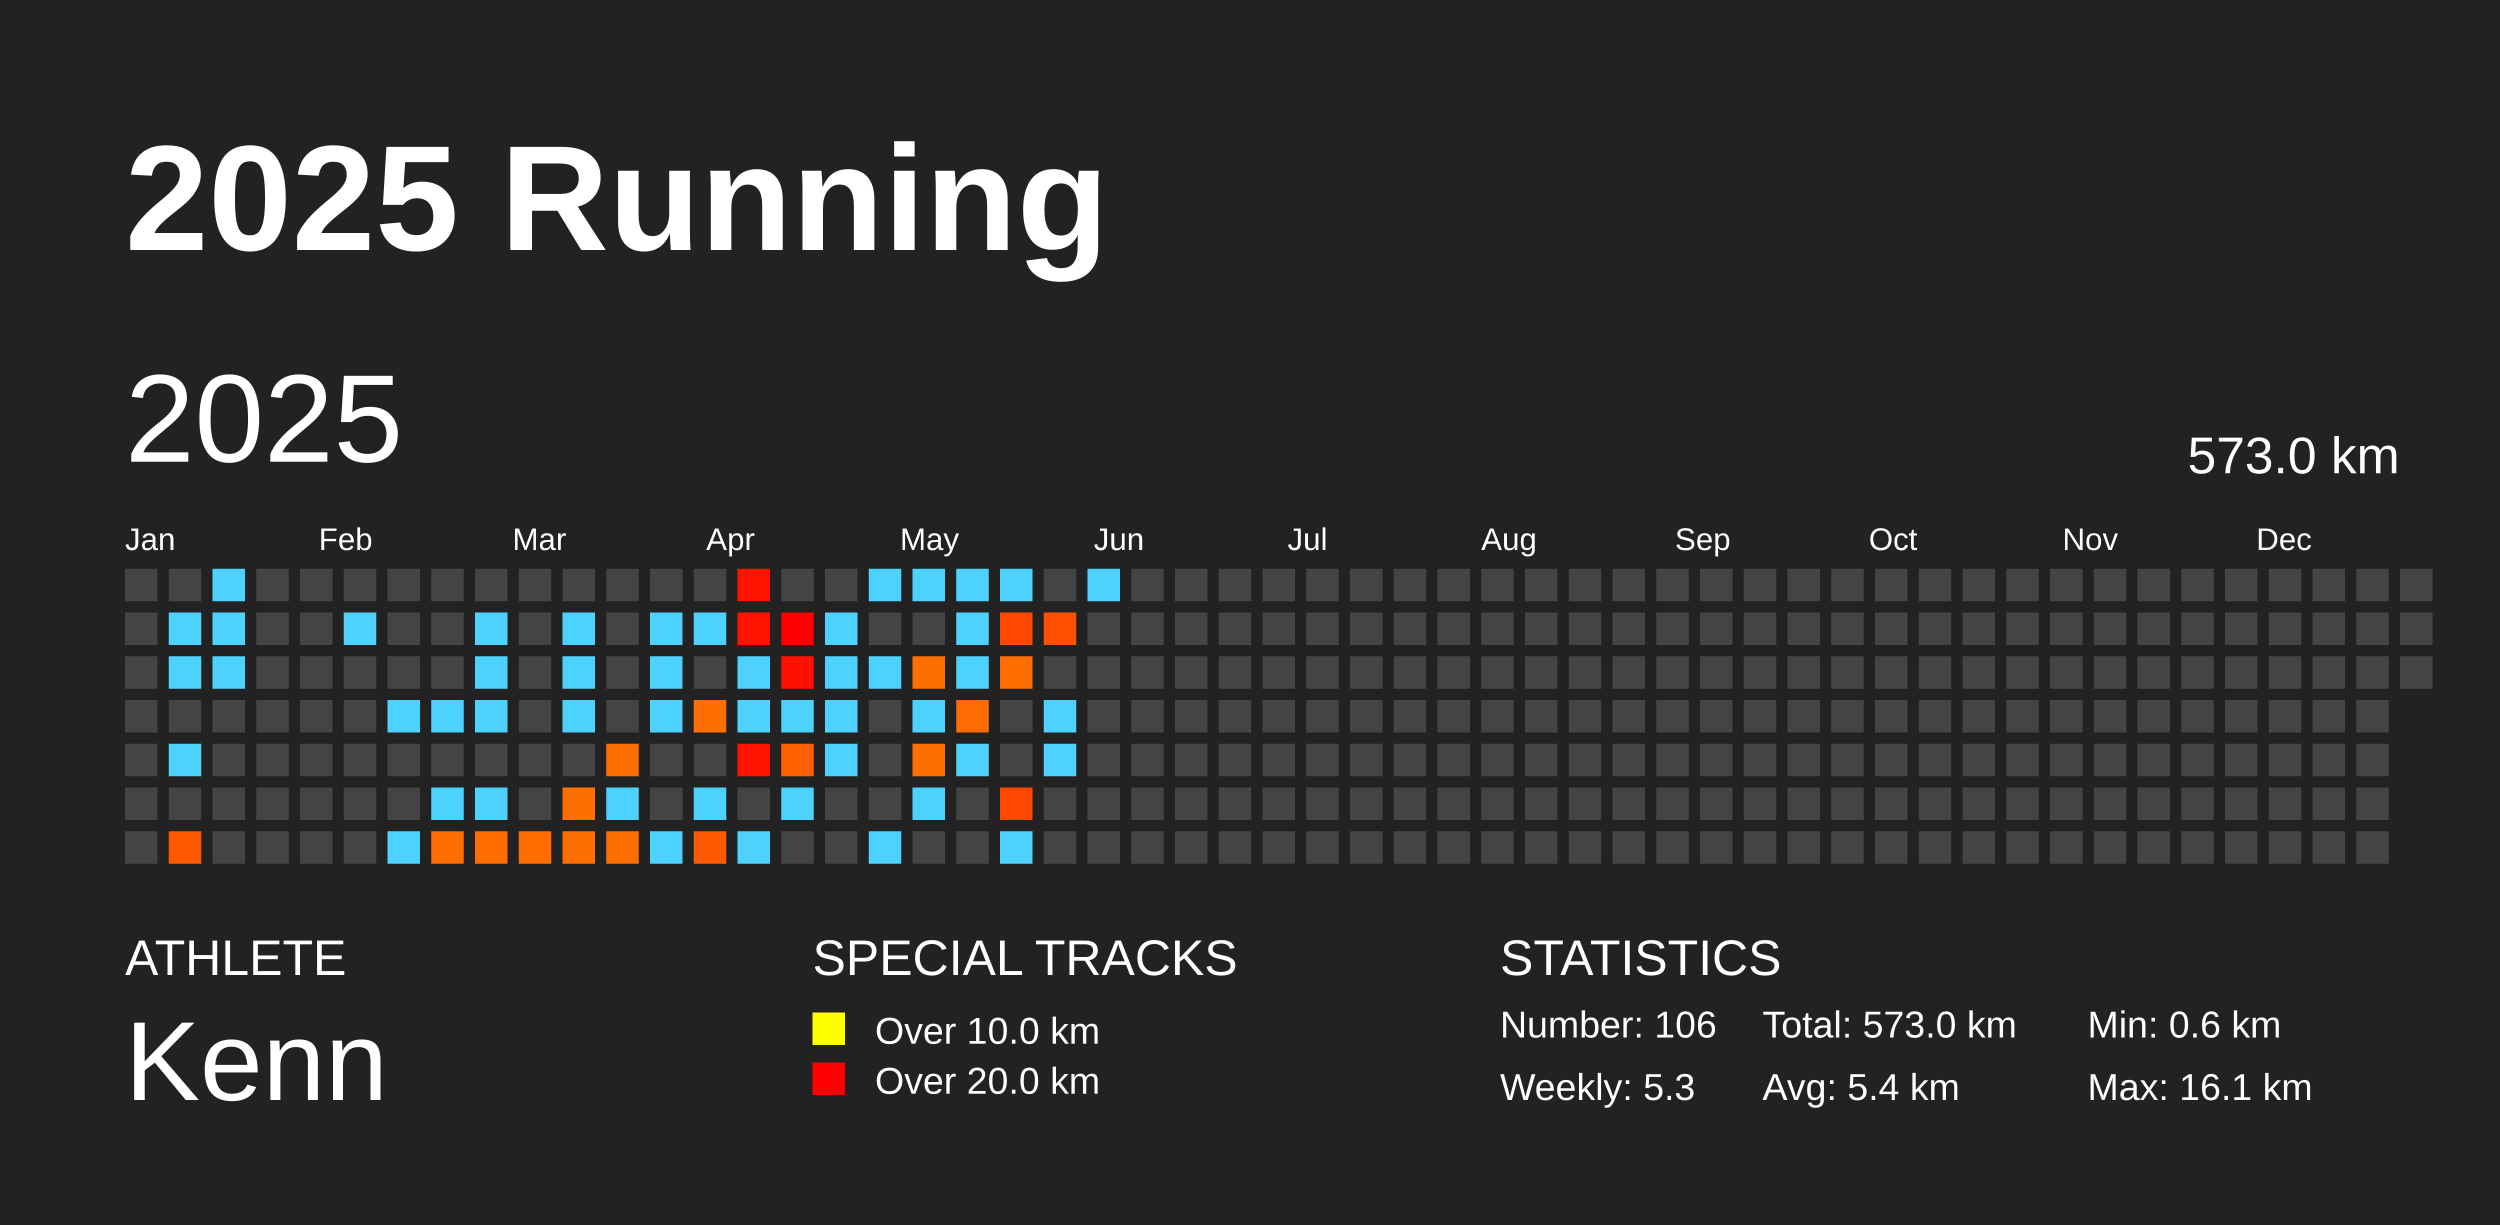
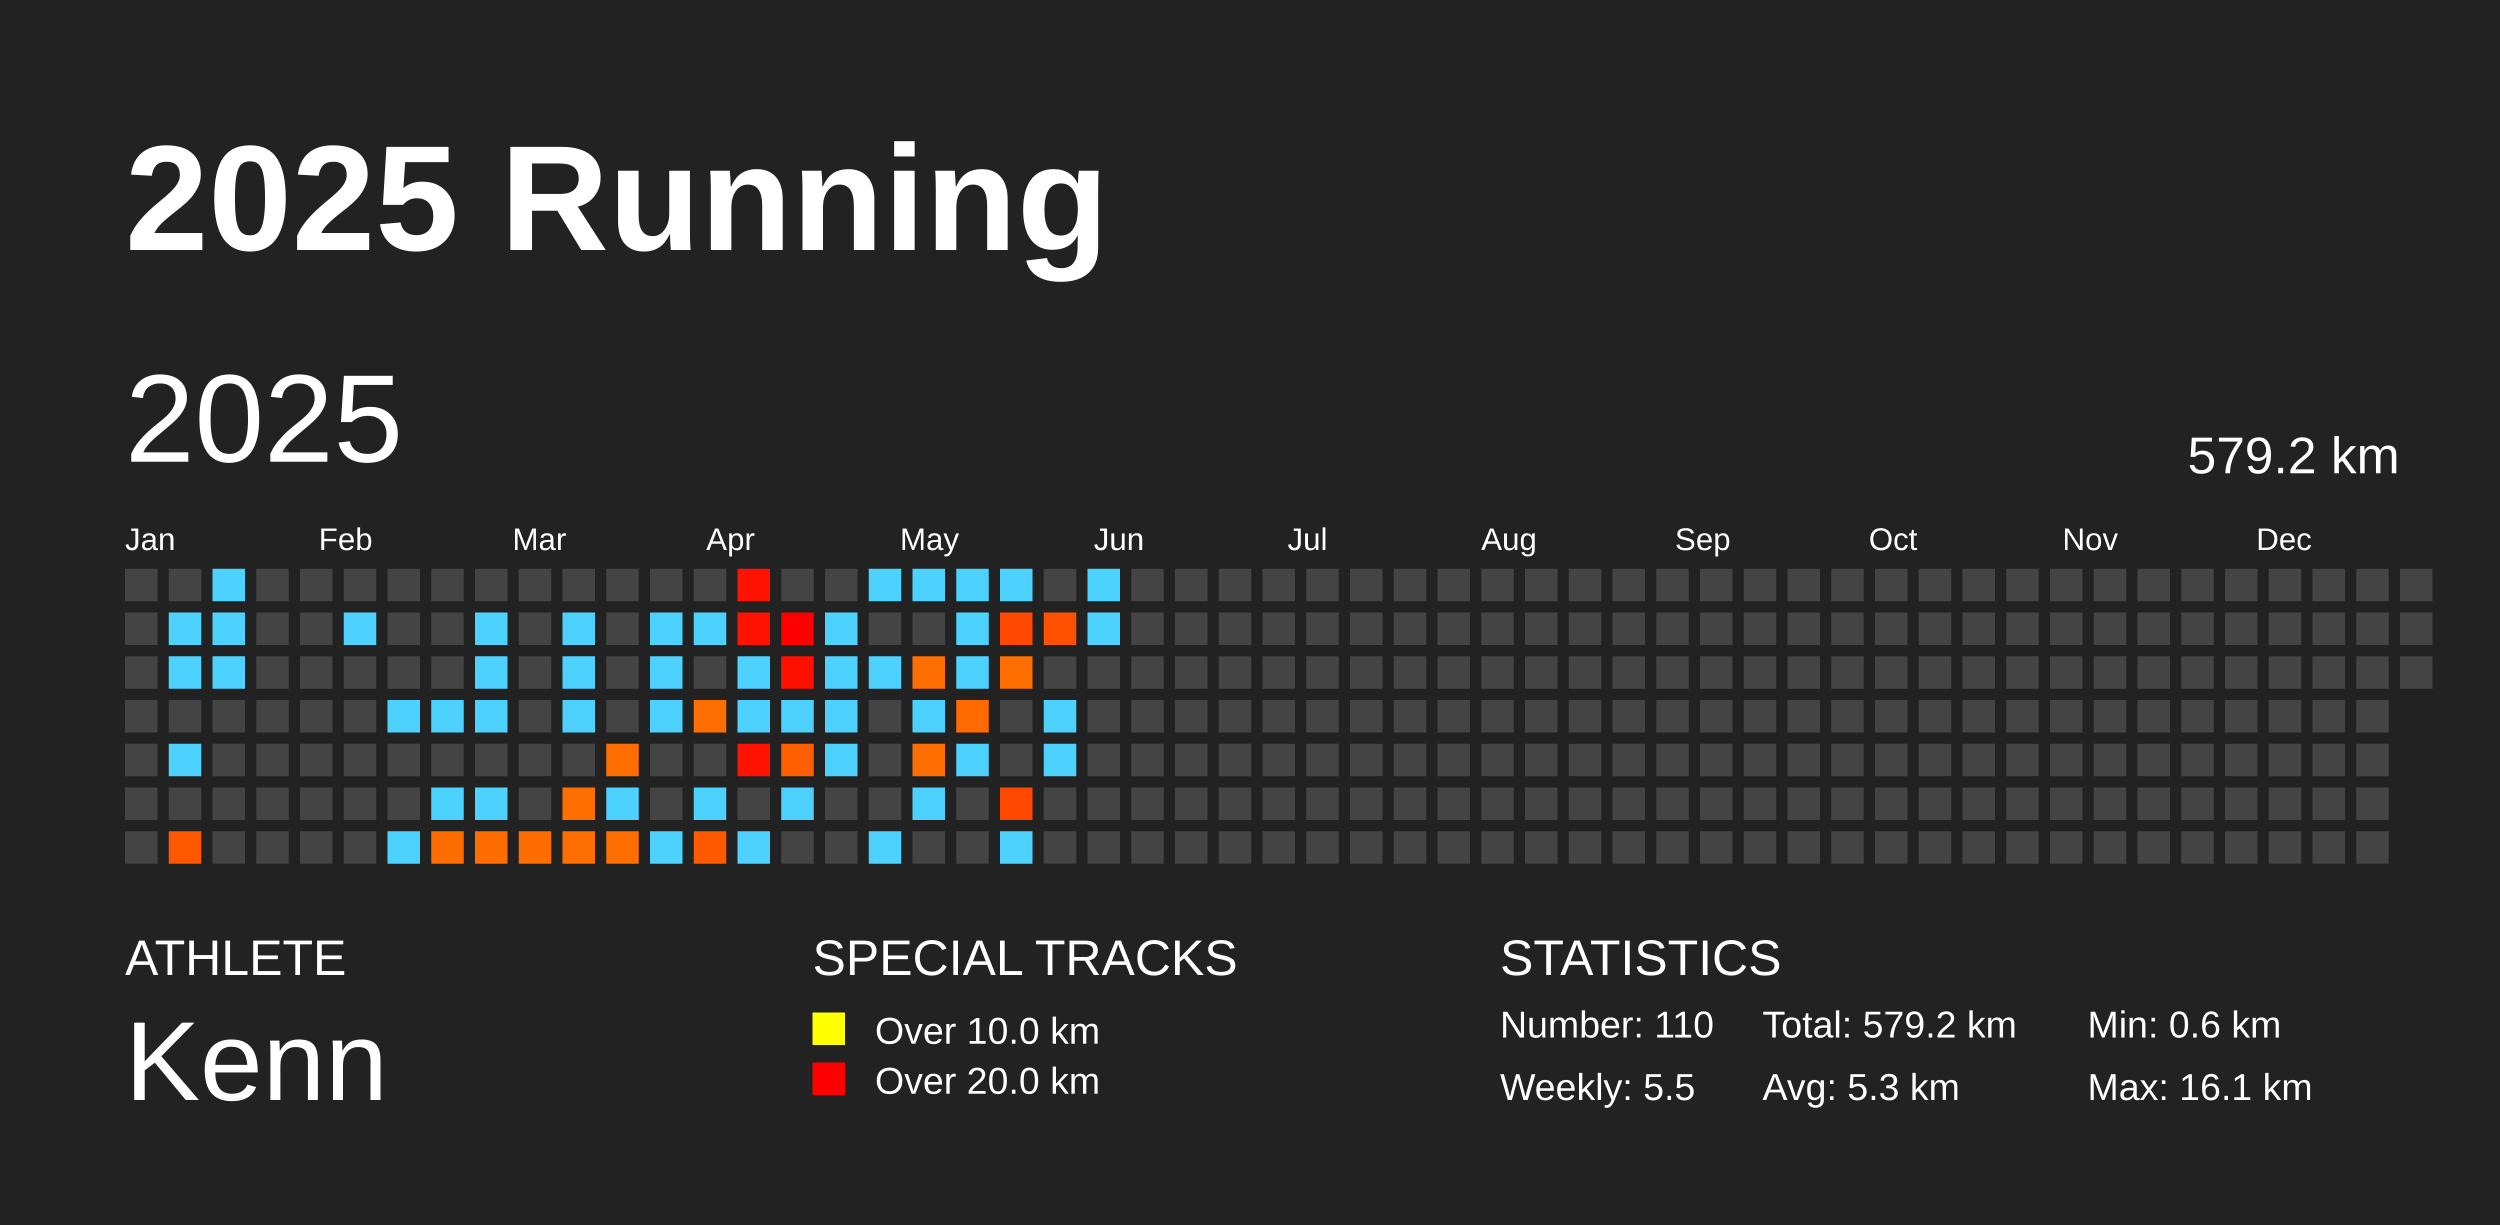
<svg xmlns="http://www.w3.org/2000/svg" baseProfile="full" height="98mm" version="1.1" viewBox="0,0,200,98" width="200mm">
  <defs />
  <rect fill="#222222" height="98" width="200" x="0" y="0" />
  <text fill="#FFFFFF" style="font-size:12px; font-family:Arial; font-weight:bold;" x="10" y="20">2025 Running</text>
  <text fill="#FFFFFF" style="font-size:4px; font-family:Arial" x="10" y="78">ATHLETE</text>
  <text fill="#FFFFFF" style="font-size:9px; font-family:Arial" x="10" y="88">Kenn</text>
  <text fill="#FFFFFF" style="font-size:4px; font-family:Arial" x="65" y="78">SPECIAL TRACKS</text>
  <rect fill="yellow" height="2.6" width="2.6" x="65" y="81" />
  <text fill="#FFFFFF" style="font-size:3px; font-family:Arial" x="70" y="83.5">Over 10.0 km</text>
  <rect fill="red" height="2.6" width="2.6" x="65" y="85" />
  <text fill="#FFFFFF" style="font-size:3px; font-family:Arial" x="70" y="87.5">Over 20.0 km</text>
  <text fill="#FFFFFF" style="font-size:4px; font-family:Arial" x="120" y="78">STATISTICS</text>
-   <text fill="#FFFFFF" style="font-size:3px; font-family:Arial" x="120" y="83">Number: 106</text>
-   <text fill="#FFFFFF" style="font-size:3px; font-family:Arial" x="120" y="88">Weekly: 5.3</text>
-   <text fill="#FFFFFF" style="font-size:3px; font-family:Arial" x="141" y="83">Total: 573.0 km</text>
-   <text fill="#FFFFFF" style="font-size:3px; font-family:Arial" x="141" y="88">Avg: 5.4 km</text>
+   <text fill="#FFFFFF" style="font-size:3px; font-family:Arial" x="120" y="83">Number: 110</text>
+   <text fill="#FFFFFF" style="font-size:3px; font-family:Arial" x="120" y="88">Weekly: 5.5</text>
+   <text fill="#FFFFFF" style="font-size:3px; font-family:Arial" x="141" y="83">Total: 579.2 km</text>
+   <text fill="#FFFFFF" style="font-size:3px; font-family:Arial" x="141" y="88">Avg: 5.3 km</text>
  <text fill="#FFFFFF" style="font-size:3px; font-family:Arial" x="167" y="83">Min: 0.6 km</text>
  <text fill="#FFFFFF" style="font-size:3px; font-family:Arial" x="167" y="88">Max: 16.1 km</text>
  <text dominant-baseline="hanging" fill="#FFFFFF" style="font-size:10.0px; font-family:Arial;" x="10" y="30">2025</text>
-   <text dominant-baseline="hanging" fill="#FFFFFF" style="font-size:4.125px; font-family:Arial;" x="175" y="35">573.0 km</text>
+   <text dominant-baseline="hanging" fill="#FFFFFF" style="font-size:4.125px; font-family:Arial;" x="175" y="35">579.2 km</text>
  <text fill="#FFFFFF" style="font-size:2.5px; font-family:Arial" x="10.0" y="44">Jan</text>
  <text fill="#FFFFFF" style="font-size:2.5px; font-family:Arial" x="25.5" y="44">Feb</text>
  <text fill="#FFFFFF" style="font-size:2.5px; font-family:Arial" x="41.0" y="44">Mar</text>
  <text fill="#FFFFFF" style="font-size:2.5px; font-family:Arial" x="56.5" y="44">Apr</text>
  <text fill="#FFFFFF" style="font-size:2.5px; font-family:Arial" x="72.0" y="44">May</text>
  <text fill="#FFFFFF" style="font-size:2.5px; font-family:Arial" x="87.5" y="44">Jun</text>
  <text fill="#FFFFFF" style="font-size:2.5px; font-family:Arial" x="103.0" y="44">Jul</text>
  <text fill="#FFFFFF" style="font-size:2.5px; font-family:Arial" x="118.5" y="44">Aug</text>
  <text fill="#FFFFFF" style="font-size:2.5px; font-family:Arial" x="134.0" y="44">Sep</text>
  <text fill="#FFFFFF" style="font-size:2.5px; font-family:Arial" x="149.5" y="44">Oct</text>
  <text fill="#FFFFFF" style="font-size:2.5px; font-family:Arial" x="165.0" y="44">Nov</text>
  <text fill="#FFFFFF" style="font-size:2.5px; font-family:Arial" x="180.5" y="44">Dec</text>
  <rect fill="#444444" height="2.6" width="2.6" x="10.0" y="45.5" />
  <rect fill="#444444" height="2.6" width="2.6" x="10.0" y="49.0" />
  <rect fill="#444444" height="2.6" width="2.6" x="10.0" y="52.5" />
  <rect fill="#444444" height="2.6" width="2.6" x="10.0" y="56.0" />
  <rect fill="#444444" height="2.6" width="2.6" x="10.0" y="59.5" />
  <rect fill="#444444" height="2.6" width="2.6" x="10.0" y="63.0" />
  <rect fill="#444444" height="2.6" width="2.6" x="10.0" y="66.5" />
  <rect fill="#444444" height="2.6" width="2.6" x="13.5" y="45.5" />
  <rect fill="#4dd2ff" height="2.6" width="2.6" x="13.5" y="49.0" />
  <rect fill="#4dd2ff" height="2.6" width="2.6" x="13.5" y="52.5" />
  <rect fill="#444444" height="2.6" width="2.6" x="13.5" y="56.0" />
  <rect fill="#4dd2ff" height="2.6" width="2.6" x="13.5" y="59.5" />
  <rect fill="#444444" height="2.6" width="2.6" x="13.5" y="63.0" />
  <rect fill="#ff5800" height="2.6" width="2.6" x="13.5" y="66.5" />
  <rect fill="#4dd2ff" height="2.6" width="2.6" x="17.0" y="45.5" />
  <rect fill="#4dd2ff" height="2.6" width="2.6" x="17.0" y="49.0" />
  <rect fill="#4dd2ff" height="2.6" width="2.6" x="17.0" y="52.5" />
  <rect fill="#444444" height="2.6" width="2.6" x="17.0" y="56.0" />
  <rect fill="#444444" height="2.6" width="2.6" x="17.0" y="59.5" />
  <rect fill="#444444" height="2.6" width="2.6" x="17.0" y="63.0" />
  <rect fill="#444444" height="2.6" width="2.6" x="17.0" y="66.5" />
  <rect fill="#444444" height="2.6" width="2.6" x="20.5" y="45.5" />
  <rect fill="#444444" height="2.6" width="2.6" x="20.5" y="49.0" />
  <rect fill="#444444" height="2.6" width="2.6" x="20.5" y="52.5" />
  <rect fill="#444444" height="2.6" width="2.6" x="20.5" y="56.0" />
  <rect fill="#444444" height="2.6" width="2.6" x="20.5" y="59.5" />
  <rect fill="#444444" height="2.6" width="2.6" x="20.5" y="63.0" />
  <rect fill="#444444" height="2.6" width="2.6" x="20.5" y="66.5" />
  <rect fill="#444444" height="2.6" width="2.6" x="24.0" y="45.5" />
  <rect fill="#444444" height="2.6" width="2.6" x="24.0" y="49.0" />
  <rect fill="#444444" height="2.6" width="2.6" x="24.0" y="52.5" />
  <rect fill="#444444" height="2.6" width="2.6" x="24.0" y="56.0" />
  <rect fill="#444444" height="2.6" width="2.6" x="24.0" y="59.5" />
  <rect fill="#444444" height="2.6" width="2.6" x="24.0" y="63.0" />
  <rect fill="#444444" height="2.6" width="2.6" x="24.0" y="66.5" />
  <rect fill="#444444" height="2.6" width="2.6" x="27.5" y="45.5" />
  <rect fill="#4dd2ff" height="2.6" width="2.6" x="27.5" y="49.0" />
  <rect fill="#444444" height="2.6" width="2.6" x="27.5" y="52.5" />
  <rect fill="#444444" height="2.6" width="2.6" x="27.5" y="56.0" />
  <rect fill="#444444" height="2.6" width="2.6" x="27.5" y="59.5" />
  <rect fill="#444444" height="2.6" width="2.6" x="27.5" y="63.0" />
  <rect fill="#444444" height="2.6" width="2.6" x="27.5" y="66.5" />
  <rect fill="#444444" height="2.6" width="2.6" x="31.0" y="45.5" />
  <rect fill="#444444" height="2.6" width="2.6" x="31.0" y="49.0" />
  <rect fill="#444444" height="2.6" width="2.6" x="31.0" y="52.5" />
  <rect fill="#4dd2ff" height="2.6" width="2.6" x="31.0" y="56.0" />
  <rect fill="#444444" height="2.6" width="2.6" x="31.0" y="59.5" />
  <rect fill="#444444" height="2.6" width="2.6" x="31.0" y="63.0" />
  <rect fill="#4dd2ff" height="2.6" width="2.6" x="31.0" y="66.5" />
  <rect fill="#444444" height="2.6" width="2.6" x="34.5" y="45.5" />
  <rect fill="#444444" height="2.6" width="2.6" x="34.5" y="49.0" />
  <rect fill="#444444" height="2.6" width="2.6" x="34.5" y="52.5" />
  <rect fill="#4dd2ff" height="2.6" width="2.6" x="34.5" y="56.0" />
  <rect fill="#444444" height="2.6" width="2.6" x="34.5" y="59.5" />
  <rect fill="#4dd2ff" height="2.6" width="2.6" x="34.5" y="63.0" />
  <rect fill="#ff6c00" height="2.6" width="2.6" x="34.5" y="66.5" />
  <rect fill="#444444" height="2.6" width="2.6" x="38.0" y="45.5" />
  <rect fill="#4dd2ff" height="2.6" width="2.6" x="38.0" y="49.0" />
  <rect fill="#4dd2ff" height="2.6" width="2.6" x="38.0" y="52.5" />
  <rect fill="#4dd2ff" height="2.6" width="2.6" x="38.0" y="56.0" />
  <rect fill="#444444" height="2.6" width="2.6" x="38.0" y="59.5" />
  <rect fill="#4dd2ff" height="2.6" width="2.6" x="38.0" y="63.0" />
  <rect fill="#ff6d00" height="2.6" width="2.6" x="38.0" y="66.5" />
  <rect fill="#444444" height="2.6" width="2.6" x="41.5" y="45.5" />
  <rect fill="#444444" height="2.6" width="2.6" x="41.5" y="49.0" />
  <rect fill="#444444" height="2.6" width="2.6" x="41.5" y="52.5" />
  <rect fill="#444444" height="2.6" width="2.6" x="41.5" y="56.0" />
  <rect fill="#444444" height="2.6" width="2.6" x="41.5" y="59.5" />
  <rect fill="#444444" height="2.6" width="2.6" x="41.5" y="63.0" />
  <rect fill="#ff6c00" height="2.6" width="2.6" x="41.5" y="66.5" />
  <rect fill="#444444" height="2.6" width="2.6" x="45.0" y="45.5" />
  <rect fill="#4dd2ff" height="2.6" width="2.6" x="45.0" y="49.0" />
  <rect fill="#4dd2ff" height="2.6" width="2.6" x="45.0" y="52.5" />
  <rect fill="#4dd2ff" height="2.6" width="2.6" x="45.0" y="56.0" />
  <rect fill="#444444" height="2.6" width="2.6" x="45.0" y="59.5" />
  <rect fill="#ff6e00" height="2.6" width="2.6" x="45.0" y="63.0" />
  <rect fill="#ff6e00" height="2.6" width="2.6" x="45.0" y="66.5" />
  <rect fill="#444444" height="2.6" width="2.6" x="48.5" y="45.5" />
  <rect fill="#444444" height="2.6" width="2.6" x="48.5" y="49.0" />
  <rect fill="#444444" height="2.6" width="2.6" x="48.5" y="52.5" />
  <rect fill="#444444" height="2.6" width="2.6" x="48.5" y="56.0" />
  <rect fill="#ff6e00" height="2.6" width="2.6" x="48.5" y="59.5" />
  <rect fill="#4dd2ff" height="2.6" width="2.6" x="48.5" y="63.0" />
  <rect fill="#ff6e00" height="2.6" width="2.6" x="48.5" y="66.5" />
  <rect fill="#444444" height="2.6" width="2.6" x="52.0" y="45.5" />
  <rect fill="#4dd2ff" height="2.6" width="2.6" x="52.0" y="49.0" />
  <rect fill="#4dd2ff" height="2.6" width="2.6" x="52.0" y="52.5" />
  <rect fill="#4dd2ff" height="2.6" width="2.6" x="52.0" y="56.0" />
  <rect fill="#444444" height="2.6" width="2.6" x="52.0" y="59.5" />
  <rect fill="#444444" height="2.6" width="2.6" x="52.0" y="63.0" />
  <rect fill="#4dd2ff" height="2.6" width="2.6" x="52.0" y="66.5" />
  <rect fill="#444444" height="2.6" width="2.6" x="55.5" y="45.5" />
  <rect fill="#4dd2ff" height="2.6" width="2.6" x="55.5" y="49.0" />
  <rect fill="#444444" height="2.6" width="2.6" x="55.5" y="52.5" />
  <rect fill="#ff6e00" height="2.6" width="2.6" x="55.5" y="56.0" />
  <rect fill="#444444" height="2.6" width="2.6" x="55.5" y="59.5" />
  <rect fill="#4dd2ff" height="2.6" width="2.6" x="55.5" y="63.0" />
  <rect fill="#ff5a00" height="2.6" width="2.6" x="55.5" y="66.5" />
  <rect fill="#ff1200" height="2.6" width="2.6" x="59.0" y="45.5" />
  <rect fill="#ff1300" height="2.6" width="2.6" x="59.0" y="49.0" />
  <rect fill="#4dd2ff" height="2.6" width="2.6" x="59.0" y="52.5" />
  <rect fill="#4dd2ff" height="2.6" width="2.6" x="59.0" y="56.0" />
  <rect fill="#ff1300" height="2.6" width="2.6" x="59.0" y="59.5" />
  <rect fill="#444444" height="2.6" width="2.6" x="59.0" y="63.0" />
  <rect fill="#4dd2ff" height="2.6" width="2.6" x="59.0" y="66.5" />
  <rect fill="#444444" height="2.6" width="2.6" x="62.5" y="45.5" />
  <rect fill="#ff0000" height="2.6" width="2.6" x="62.5" y="49.0" />
  <rect fill="#ff1000" height="2.6" width="2.6" x="62.5" y="52.5" />
  <rect fill="#4dd2ff" height="2.6" width="2.6" x="62.5" y="56.0" />
  <rect fill="#ff5f00" height="2.6" width="2.6" x="62.5" y="59.5" />
  <rect fill="#4dd2ff" height="2.6" width="2.6" x="62.5" y="63.0" />
  <rect fill="#444444" height="2.6" width="2.6" x="62.5" y="66.5" />
  <rect fill="#444444" height="2.6" width="2.6" x="66.0" y="45.5" />
  <rect fill="#4dd2ff" height="2.6" width="2.6" x="66.0" y="49.0" />
  <rect fill="#4dd2ff" height="2.6" width="2.6" x="66.0" y="52.5" />
  <rect fill="#4dd2ff" height="2.6" width="2.6" x="66.0" y="56.0" />
  <rect fill="#4dd2ff" height="2.6" width="2.6" x="66.0" y="59.5" />
  <rect fill="#444444" height="2.6" width="2.6" x="66.0" y="63.0" />
  <rect fill="#444444" height="2.6" width="2.6" x="66.0" y="66.5" />
  <rect fill="#4dd2ff" height="2.6" width="2.6" x="69.5" y="45.5" />
  <rect fill="#444444" height="2.6" width="2.6" x="69.5" y="49.0" />
  <rect fill="#4dd2ff" height="2.6" width="2.6" x="69.5" y="52.5" />
  <rect fill="#444444" height="2.6" width="2.6" x="69.5" y="56.0" />
  <rect fill="#444444" height="2.6" width="2.6" x="69.5" y="59.5" />
  <rect fill="#444444" height="2.6" width="2.6" x="69.5" y="63.0" />
  <rect fill="#4dd2ff" height="2.6" width="2.6" x="69.5" y="66.5" />
  <rect fill="#4dd2ff" height="2.6" width="2.6" x="73.0" y="45.5" />
  <rect fill="#444444" height="2.6" width="2.6" x="73.0" y="49.0" />
  <rect fill="#ff6e00" height="2.6" width="2.6" x="73.0" y="52.5" />
  <rect fill="#4dd2ff" height="2.6" width="2.6" x="73.0" y="56.0" />
  <rect fill="#ff6e00" height="2.6" width="2.6" x="73.0" y="59.5" />
  <rect fill="#4dd2ff" height="2.6" width="2.6" x="73.0" y="63.0" />
  <rect fill="#444444" height="2.6" width="2.6" x="73.0" y="66.5" />
  <rect fill="#4dd2ff" height="2.6" width="2.6" x="76.5" y="45.5" />
  <rect fill="#4dd2ff" height="2.6" width="2.6" x="76.5" y="49.0" />
  <rect fill="#4dd2ff" height="2.6" width="2.6" x="76.5" y="52.5" />
  <rect fill="#ff6b00" height="2.6" width="2.6" x="76.5" y="56.0" />
  <rect fill="#4dd2ff" height="2.6" width="2.6" x="76.5" y="59.5" />
  <rect fill="#444444" height="2.6" width="2.6" x="76.5" y="63.0" />
  <rect fill="#444444" height="2.6" width="2.6" x="76.5" y="66.5" />
  <rect fill="#4dd2ff" height="2.6" width="2.6" x="80.0" y="45.5" />
  <rect fill="#ff4800" height="2.6" width="2.6" x="80.0" y="49.0" />
  <rect fill="#ff6e00" height="2.6" width="2.6" x="80.0" y="52.5" />
  <rect fill="#444444" height="2.6" width="2.6" x="80.0" y="56.0" />
  <rect fill="#444444" height="2.6" width="2.6" x="80.0" y="59.5" />
  <rect fill="#ff4800" height="2.6" width="2.6" x="80.0" y="63.0" />
  <rect fill="#4dd2ff" height="2.6" width="2.6" x="80.0" y="66.5" />
  <rect fill="#444444" height="2.6" width="2.6" x="83.5" y="45.5" />
  <rect fill="#ff5100" height="2.6" width="2.6" x="83.5" y="49.0" />
  <rect fill="#444444" height="2.6" width="2.6" x="83.5" y="52.5" />
  <rect fill="#4dd2ff" height="2.6" width="2.6" x="83.5" y="56.0" />
  <rect fill="#4dd2ff" height="2.6" width="2.6" x="83.5" y="59.5" />
  <rect fill="#444444" height="2.6" width="2.6" x="83.5" y="63.0" />
  <rect fill="#444444" height="2.6" width="2.6" x="83.5" y="66.5" />
  <rect fill="#4dd2ff" height="2.6" width="2.6" x="87.0" y="45.5" />
-   <rect fill="#444444" height="2.6" width="2.6" x="87.0" y="49.0" />
+   <rect fill="#4dd2ff" height="2.6" width="2.6" x="87.0" y="49.0" />
  <rect fill="#444444" height="2.6" width="2.6" x="87.0" y="52.5" />
  <rect fill="#444444" height="2.6" width="2.6" x="87.0" y="56.0" />
  <rect fill="#444444" height="2.6" width="2.6" x="87.0" y="59.5" />
  <rect fill="#444444" height="2.6" width="2.6" x="87.0" y="63.0" />
  <rect fill="#444444" height="2.6" width="2.6" x="87.0" y="66.5" />
  <rect fill="#444444" height="2.6" width="2.6" x="90.5" y="45.5" />
  <rect fill="#444444" height="2.6" width="2.6" x="90.5" y="49.0" />
  <rect fill="#444444" height="2.6" width="2.6" x="90.5" y="52.5" />
  <rect fill="#444444" height="2.6" width="2.6" x="90.5" y="56.0" />
  <rect fill="#444444" height="2.6" width="2.6" x="90.5" y="59.5" />
  <rect fill="#444444" height="2.6" width="2.6" x="90.5" y="63.0" />
  <rect fill="#444444" height="2.6" width="2.6" x="90.5" y="66.5" />
  <rect fill="#444444" height="2.6" width="2.6" x="94.0" y="45.5" />
  <rect fill="#444444" height="2.6" width="2.6" x="94.0" y="49.0" />
  <rect fill="#444444" height="2.6" width="2.6" x="94.0" y="52.5" />
  <rect fill="#444444" height="2.6" width="2.6" x="94.0" y="56.0" />
  <rect fill="#444444" height="2.6" width="2.6" x="94.0" y="59.5" />
  <rect fill="#444444" height="2.6" width="2.6" x="94.0" y="63.0" />
  <rect fill="#444444" height="2.6" width="2.6" x="94.0" y="66.5" />
  <rect fill="#444444" height="2.6" width="2.6" x="97.5" y="45.5" />
  <rect fill="#444444" height="2.6" width="2.6" x="97.5" y="49.0" />
  <rect fill="#444444" height="2.6" width="2.6" x="97.5" y="52.5" />
  <rect fill="#444444" height="2.6" width="2.6" x="97.5" y="56.0" />
  <rect fill="#444444" height="2.6" width="2.6" x="97.5" y="59.5" />
  <rect fill="#444444" height="2.6" width="2.6" x="97.5" y="63.0" />
  <rect fill="#444444" height="2.6" width="2.6" x="97.5" y="66.5" />
  <rect fill="#444444" height="2.6" width="2.6" x="101.0" y="45.5" />
  <rect fill="#444444" height="2.6" width="2.6" x="101.0" y="49.0" />
  <rect fill="#444444" height="2.6" width="2.6" x="101.0" y="52.5" />
  <rect fill="#444444" height="2.6" width="2.6" x="101.0" y="56.0" />
  <rect fill="#444444" height="2.6" width="2.6" x="101.0" y="59.5" />
  <rect fill="#444444" height="2.6" width="2.6" x="101.0" y="63.0" />
  <rect fill="#444444" height="2.6" width="2.6" x="101.0" y="66.5" />
  <rect fill="#444444" height="2.6" width="2.6" x="104.5" y="45.5" />
  <rect fill="#444444" height="2.6" width="2.6" x="104.5" y="49.0" />
  <rect fill="#444444" height="2.6" width="2.6" x="104.5" y="52.5" />
  <rect fill="#444444" height="2.6" width="2.6" x="104.5" y="56.0" />
  <rect fill="#444444" height="2.6" width="2.6" x="104.5" y="59.5" />
  <rect fill="#444444" height="2.6" width="2.6" x="104.5" y="63.0" />
  <rect fill="#444444" height="2.6" width="2.6" x="104.5" y="66.5" />
  <rect fill="#444444" height="2.6" width="2.6" x="108.0" y="45.5" />
  <rect fill="#444444" height="2.6" width="2.6" x="108.0" y="49.0" />
  <rect fill="#444444" height="2.6" width="2.6" x="108.0" y="52.5" />
  <rect fill="#444444" height="2.6" width="2.6" x="108.0" y="56.0" />
  <rect fill="#444444" height="2.6" width="2.6" x="108.0" y="59.5" />
  <rect fill="#444444" height="2.6" width="2.6" x="108.0" y="63.0" />
  <rect fill="#444444" height="2.6" width="2.6" x="108.0" y="66.5" />
  <rect fill="#444444" height="2.6" width="2.6" x="111.5" y="45.5" />
  <rect fill="#444444" height="2.6" width="2.6" x="111.5" y="49.0" />
  <rect fill="#444444" height="2.6" width="2.6" x="111.5" y="52.5" />
  <rect fill="#444444" height="2.6" width="2.6" x="111.5" y="56.0" />
  <rect fill="#444444" height="2.6" width="2.6" x="111.5" y="59.5" />
  <rect fill="#444444" height="2.6" width="2.6" x="111.5" y="63.0" />
  <rect fill="#444444" height="2.6" width="2.6" x="111.5" y="66.5" />
  <rect fill="#444444" height="2.6" width="2.6" x="115.0" y="45.5" />
  <rect fill="#444444" height="2.6" width="2.6" x="115.0" y="49.0" />
  <rect fill="#444444" height="2.6" width="2.6" x="115.0" y="52.5" />
  <rect fill="#444444" height="2.6" width="2.6" x="115.0" y="56.0" />
  <rect fill="#444444" height="2.6" width="2.6" x="115.0" y="59.5" />
  <rect fill="#444444" height="2.6" width="2.6" x="115.0" y="63.0" />
  <rect fill="#444444" height="2.6" width="2.6" x="115.0" y="66.5" />
  <rect fill="#444444" height="2.6" width="2.6" x="118.5" y="45.5" />
  <rect fill="#444444" height="2.6" width="2.6" x="118.5" y="49.0" />
  <rect fill="#444444" height="2.6" width="2.6" x="118.5" y="52.5" />
  <rect fill="#444444" height="2.6" width="2.6" x="118.5" y="56.0" />
  <rect fill="#444444" height="2.6" width="2.6" x="118.5" y="59.5" />
  <rect fill="#444444" height="2.6" width="2.6" x="118.5" y="63.0" />
  <rect fill="#444444" height="2.6" width="2.6" x="118.5" y="66.5" />
  <rect fill="#444444" height="2.6" width="2.6" x="122.0" y="45.5" />
  <rect fill="#444444" height="2.6" width="2.6" x="122.0" y="49.0" />
  <rect fill="#444444" height="2.6" width="2.6" x="122.0" y="52.5" />
  <rect fill="#444444" height="2.6" width="2.6" x="122.0" y="56.0" />
  <rect fill="#444444" height="2.6" width="2.6" x="122.0" y="59.5" />
  <rect fill="#444444" height="2.6" width="2.6" x="122.0" y="63.0" />
  <rect fill="#444444" height="2.6" width="2.6" x="122.0" y="66.5" />
  <rect fill="#444444" height="2.6" width="2.6" x="125.5" y="45.5" />
  <rect fill="#444444" height="2.6" width="2.6" x="125.5" y="49.0" />
  <rect fill="#444444" height="2.6" width="2.6" x="125.5" y="52.5" />
  <rect fill="#444444" height="2.6" width="2.6" x="125.5" y="56.0" />
  <rect fill="#444444" height="2.6" width="2.6" x="125.5" y="59.5" />
  <rect fill="#444444" height="2.6" width="2.6" x="125.5" y="63.0" />
  <rect fill="#444444" height="2.6" width="2.6" x="125.5" y="66.5" />
  <rect fill="#444444" height="2.6" width="2.6" x="129.0" y="45.5" />
  <rect fill="#444444" height="2.6" width="2.6" x="129.0" y="49.0" />
  <rect fill="#444444" height="2.6" width="2.6" x="129.0" y="52.5" />
  <rect fill="#444444" height="2.6" width="2.6" x="129.0" y="56.0" />
  <rect fill="#444444" height="2.6" width="2.6" x="129.0" y="59.5" />
  <rect fill="#444444" height="2.6" width="2.6" x="129.0" y="63.0" />
  <rect fill="#444444" height="2.6" width="2.6" x="129.0" y="66.5" />
  <rect fill="#444444" height="2.6" width="2.6" x="132.5" y="45.5" />
  <rect fill="#444444" height="2.6" width="2.6" x="132.5" y="49.0" />
  <rect fill="#444444" height="2.6" width="2.6" x="132.5" y="52.5" />
  <rect fill="#444444" height="2.6" width="2.6" x="132.5" y="56.0" />
  <rect fill="#444444" height="2.6" width="2.6" x="132.5" y="59.5" />
  <rect fill="#444444" height="2.6" width="2.6" x="132.5" y="63.0" />
  <rect fill="#444444" height="2.6" width="2.6" x="132.5" y="66.5" />
  <rect fill="#444444" height="2.6" width="2.6" x="136.0" y="45.5" />
  <rect fill="#444444" height="2.6" width="2.6" x="136.0" y="49.0" />
  <rect fill="#444444" height="2.6" width="2.6" x="136.0" y="52.5" />
  <rect fill="#444444" height="2.6" width="2.6" x="136.0" y="56.0" />
  <rect fill="#444444" height="2.6" width="2.6" x="136.0" y="59.5" />
  <rect fill="#444444" height="2.6" width="2.6" x="136.0" y="63.0" />
  <rect fill="#444444" height="2.6" width="2.6" x="136.0" y="66.5" />
  <rect fill="#444444" height="2.6" width="2.6" x="139.5" y="45.5" />
  <rect fill="#444444" height="2.6" width="2.6" x="139.5" y="49.0" />
  <rect fill="#444444" height="2.6" width="2.6" x="139.5" y="52.5" />
  <rect fill="#444444" height="2.6" width="2.6" x="139.5" y="56.0" />
  <rect fill="#444444" height="2.6" width="2.6" x="139.5" y="59.5" />
  <rect fill="#444444" height="2.6" width="2.6" x="139.5" y="63.0" />
  <rect fill="#444444" height="2.6" width="2.6" x="139.5" y="66.5" />
  <rect fill="#444444" height="2.6" width="2.6" x="143.0" y="45.5" />
  <rect fill="#444444" height="2.6" width="2.6" x="143.0" y="49.0" />
  <rect fill="#444444" height="2.6" width="2.6" x="143.0" y="52.5" />
  <rect fill="#444444" height="2.6" width="2.6" x="143.0" y="56.0" />
  <rect fill="#444444" height="2.6" width="2.6" x="143.0" y="59.5" />
  <rect fill="#444444" height="2.6" width="2.6" x="143.0" y="63.0" />
  <rect fill="#444444" height="2.6" width="2.6" x="143.0" y="66.5" />
  <rect fill="#444444" height="2.6" width="2.6" x="146.5" y="45.5" />
  <rect fill="#444444" height="2.6" width="2.6" x="146.5" y="49.0" />
  <rect fill="#444444" height="2.6" width="2.6" x="146.5" y="52.5" />
  <rect fill="#444444" height="2.6" width="2.6" x="146.5" y="56.0" />
  <rect fill="#444444" height="2.6" width="2.6" x="146.5" y="59.5" />
  <rect fill="#444444" height="2.6" width="2.6" x="146.5" y="63.0" />
  <rect fill="#444444" height="2.6" width="2.6" x="146.5" y="66.5" />
  <rect fill="#444444" height="2.6" width="2.6" x="150.0" y="45.5" />
  <rect fill="#444444" height="2.6" width="2.6" x="150.0" y="49.0" />
  <rect fill="#444444" height="2.6" width="2.6" x="150.0" y="52.5" />
  <rect fill="#444444" height="2.6" width="2.6" x="150.0" y="56.0" />
  <rect fill="#444444" height="2.6" width="2.6" x="150.0" y="59.5" />
  <rect fill="#444444" height="2.6" width="2.6" x="150.0" y="63.0" />
  <rect fill="#444444" height="2.6" width="2.6" x="150.0" y="66.5" />
  <rect fill="#444444" height="2.6" width="2.6" x="153.5" y="45.5" />
  <rect fill="#444444" height="2.6" width="2.6" x="153.5" y="49.0" />
  <rect fill="#444444" height="2.6" width="2.6" x="153.5" y="52.5" />
  <rect fill="#444444" height="2.6" width="2.6" x="153.5" y="56.0" />
  <rect fill="#444444" height="2.6" width="2.6" x="153.5" y="59.5" />
  <rect fill="#444444" height="2.6" width="2.6" x="153.5" y="63.0" />
  <rect fill="#444444" height="2.6" width="2.6" x="153.5" y="66.5" />
  <rect fill="#444444" height="2.6" width="2.6" x="157.0" y="45.5" />
  <rect fill="#444444" height="2.6" width="2.6" x="157.0" y="49.0" />
  <rect fill="#444444" height="2.6" width="2.6" x="157.0" y="52.5" />
  <rect fill="#444444" height="2.6" width="2.6" x="157.0" y="56.0" />
  <rect fill="#444444" height="2.6" width="2.6" x="157.0" y="59.5" />
  <rect fill="#444444" height="2.6" width="2.6" x="157.0" y="63.0" />
  <rect fill="#444444" height="2.6" width="2.6" x="157.0" y="66.5" />
  <rect fill="#444444" height="2.6" width="2.6" x="160.5" y="45.5" />
  <rect fill="#444444" height="2.6" width="2.6" x="160.5" y="49.0" />
  <rect fill="#444444" height="2.6" width="2.6" x="160.5" y="52.5" />
  <rect fill="#444444" height="2.6" width="2.6" x="160.5" y="56.0" />
  <rect fill="#444444" height="2.6" width="2.6" x="160.5" y="59.5" />
  <rect fill="#444444" height="2.6" width="2.6" x="160.5" y="63.0" />
  <rect fill="#444444" height="2.6" width="2.6" x="160.5" y="66.5" />
  <rect fill="#444444" height="2.6" width="2.6" x="164.0" y="45.5" />
  <rect fill="#444444" height="2.6" width="2.6" x="164.0" y="49.0" />
  <rect fill="#444444" height="2.6" width="2.6" x="164.0" y="52.5" />
  <rect fill="#444444" height="2.6" width="2.6" x="164.0" y="56.0" />
  <rect fill="#444444" height="2.6" width="2.6" x="164.0" y="59.5" />
  <rect fill="#444444" height="2.6" width="2.6" x="164.0" y="63.0" />
  <rect fill="#444444" height="2.6" width="2.6" x="164.0" y="66.5" />
  <rect fill="#444444" height="2.6" width="2.6" x="167.5" y="45.5" />
  <rect fill="#444444" height="2.6" width="2.6" x="167.5" y="49.0" />
  <rect fill="#444444" height="2.6" width="2.6" x="167.5" y="52.5" />
  <rect fill="#444444" height="2.6" width="2.6" x="167.5" y="56.0" />
  <rect fill="#444444" height="2.6" width="2.6" x="167.5" y="59.5" />
  <rect fill="#444444" height="2.6" width="2.6" x="167.5" y="63.0" />
  <rect fill="#444444" height="2.6" width="2.6" x="167.5" y="66.5" />
  <rect fill="#444444" height="2.6" width="2.6" x="171.0" y="45.5" />
  <rect fill="#444444" height="2.6" width="2.6" x="171.0" y="49.0" />
  <rect fill="#444444" height="2.6" width="2.6" x="171.0" y="52.5" />
  <rect fill="#444444" height="2.6" width="2.6" x="171.0" y="56.0" />
  <rect fill="#444444" height="2.6" width="2.6" x="171.0" y="59.5" />
  <rect fill="#444444" height="2.6" width="2.6" x="171.0" y="63.0" />
  <rect fill="#444444" height="2.6" width="2.6" x="171.0" y="66.5" />
  <rect fill="#444444" height="2.6" width="2.6" x="174.5" y="45.5" />
  <rect fill="#444444" height="2.6" width="2.6" x="174.5" y="49.0" />
  <rect fill="#444444" height="2.6" width="2.6" x="174.5" y="52.5" />
  <rect fill="#444444" height="2.6" width="2.6" x="174.5" y="56.0" />
  <rect fill="#444444" height="2.6" width="2.6" x="174.5" y="59.5" />
  <rect fill="#444444" height="2.6" width="2.6" x="174.5" y="63.0" />
  <rect fill="#444444" height="2.6" width="2.6" x="174.5" y="66.5" />
  <rect fill="#444444" height="2.6" width="2.6" x="178.0" y="45.5" />
  <rect fill="#444444" height="2.6" width="2.6" x="178.0" y="49.0" />
  <rect fill="#444444" height="2.6" width="2.6" x="178.0" y="52.5" />
  <rect fill="#444444" height="2.6" width="2.6" x="178.0" y="56.0" />
  <rect fill="#444444" height="2.6" width="2.6" x="178.0" y="59.5" />
  <rect fill="#444444" height="2.6" width="2.6" x="178.0" y="63.0" />
  <rect fill="#444444" height="2.6" width="2.6" x="178.0" y="66.5" />
  <rect fill="#444444" height="2.6" width="2.6" x="181.5" y="45.5" />
  <rect fill="#444444" height="2.6" width="2.6" x="181.5" y="49.0" />
  <rect fill="#444444" height="2.6" width="2.6" x="181.5" y="52.5" />
  <rect fill="#444444" height="2.6" width="2.6" x="181.5" y="56.0" />
  <rect fill="#444444" height="2.6" width="2.6" x="181.5" y="59.5" />
  <rect fill="#444444" height="2.6" width="2.6" x="181.5" y="63.0" />
  <rect fill="#444444" height="2.6" width="2.6" x="181.5" y="66.5" />
  <rect fill="#444444" height="2.6" width="2.6" x="185.0" y="45.5" />
  <rect fill="#444444" height="2.6" width="2.6" x="185.0" y="49.0" />
  <rect fill="#444444" height="2.6" width="2.6" x="185.0" y="52.5" />
  <rect fill="#444444" height="2.6" width="2.6" x="185.0" y="56.0" />
  <rect fill="#444444" height="2.6" width="2.6" x="185.0" y="59.5" />
  <rect fill="#444444" height="2.6" width="2.6" x="185.0" y="63.0" />
  <rect fill="#444444" height="2.6" width="2.6" x="185.0" y="66.5" />
  <rect fill="#444444" height="2.6" width="2.6" x="188.5" y="45.5" />
  <rect fill="#444444" height="2.6" width="2.6" x="188.5" y="49.0" />
  <rect fill="#444444" height="2.6" width="2.6" x="188.5" y="52.5" />
  <rect fill="#444444" height="2.6" width="2.6" x="188.5" y="56.0" />
  <rect fill="#444444" height="2.6" width="2.6" x="188.5" y="59.5" />
  <rect fill="#444444" height="2.6" width="2.6" x="188.5" y="63.0" />
  <rect fill="#444444" height="2.6" width="2.6" x="188.5" y="66.5" />
  <rect fill="#444444" height="2.6" width="2.6" x="192.0" y="45.5" />
  <rect fill="#444444" height="2.6" width="2.6" x="192.0" y="49.0" />
  <rect fill="#444444" height="2.6" width="2.6" x="192.0" y="52.5" />
</svg>
